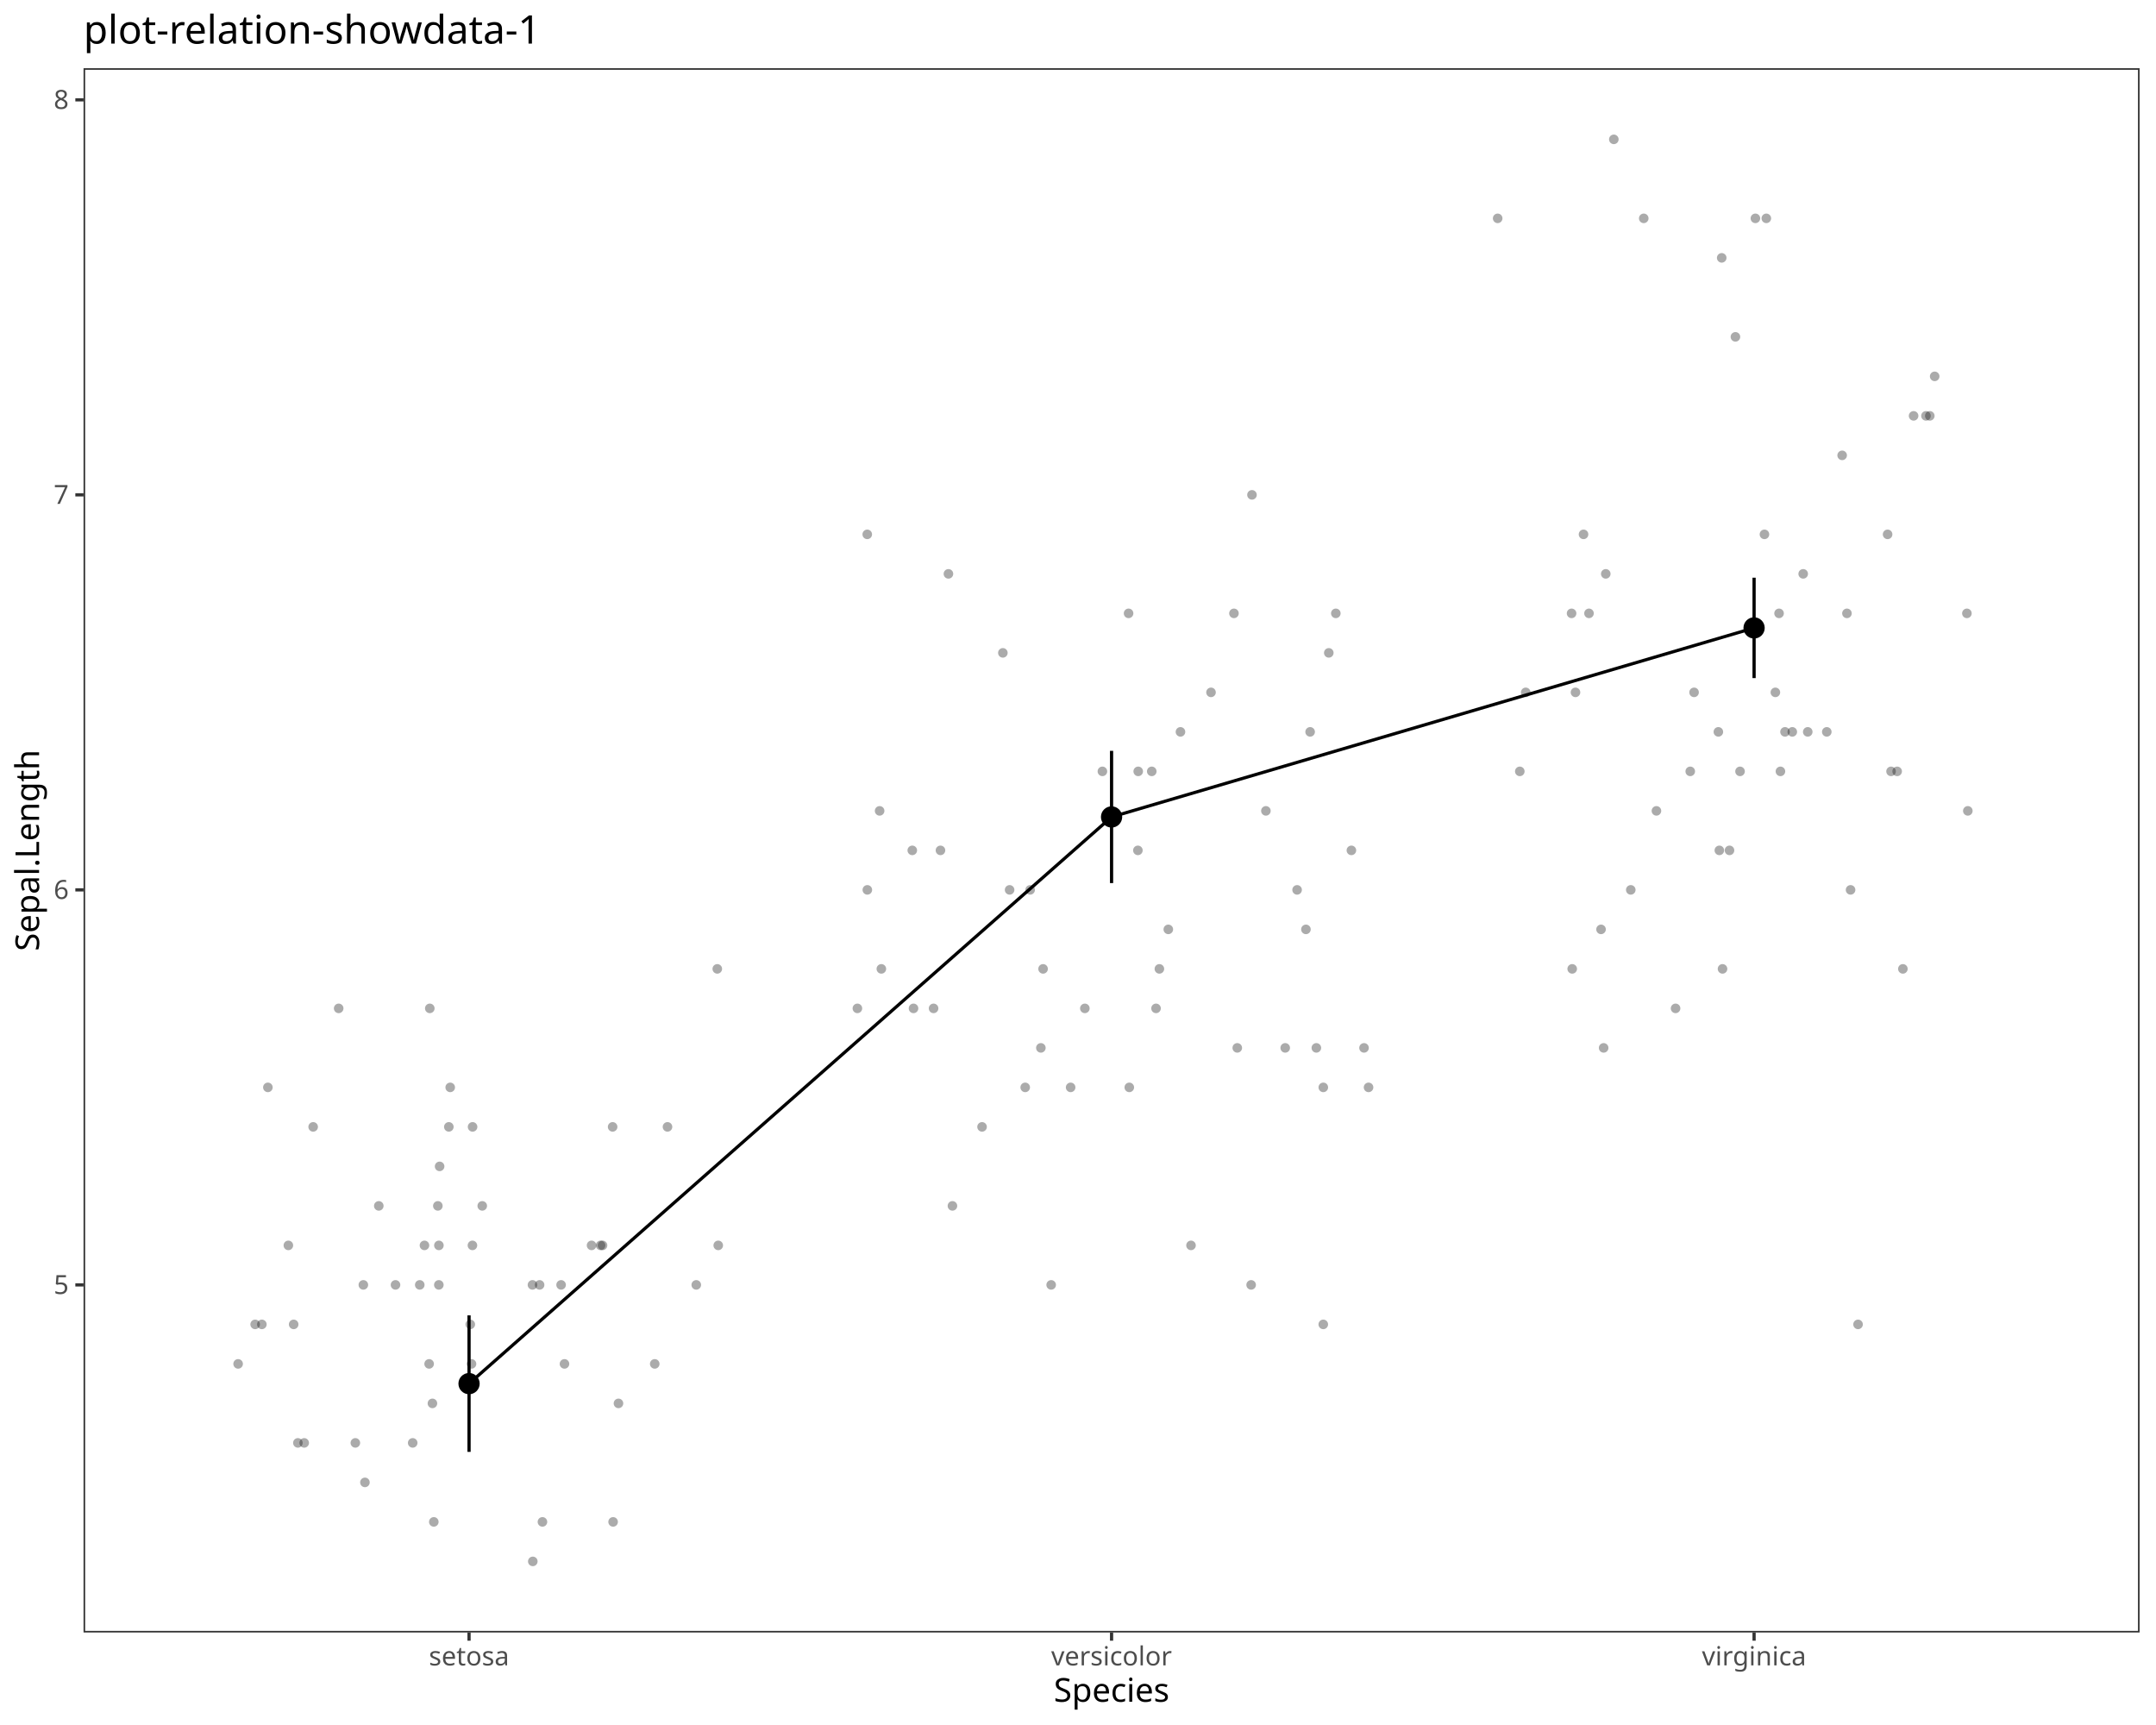
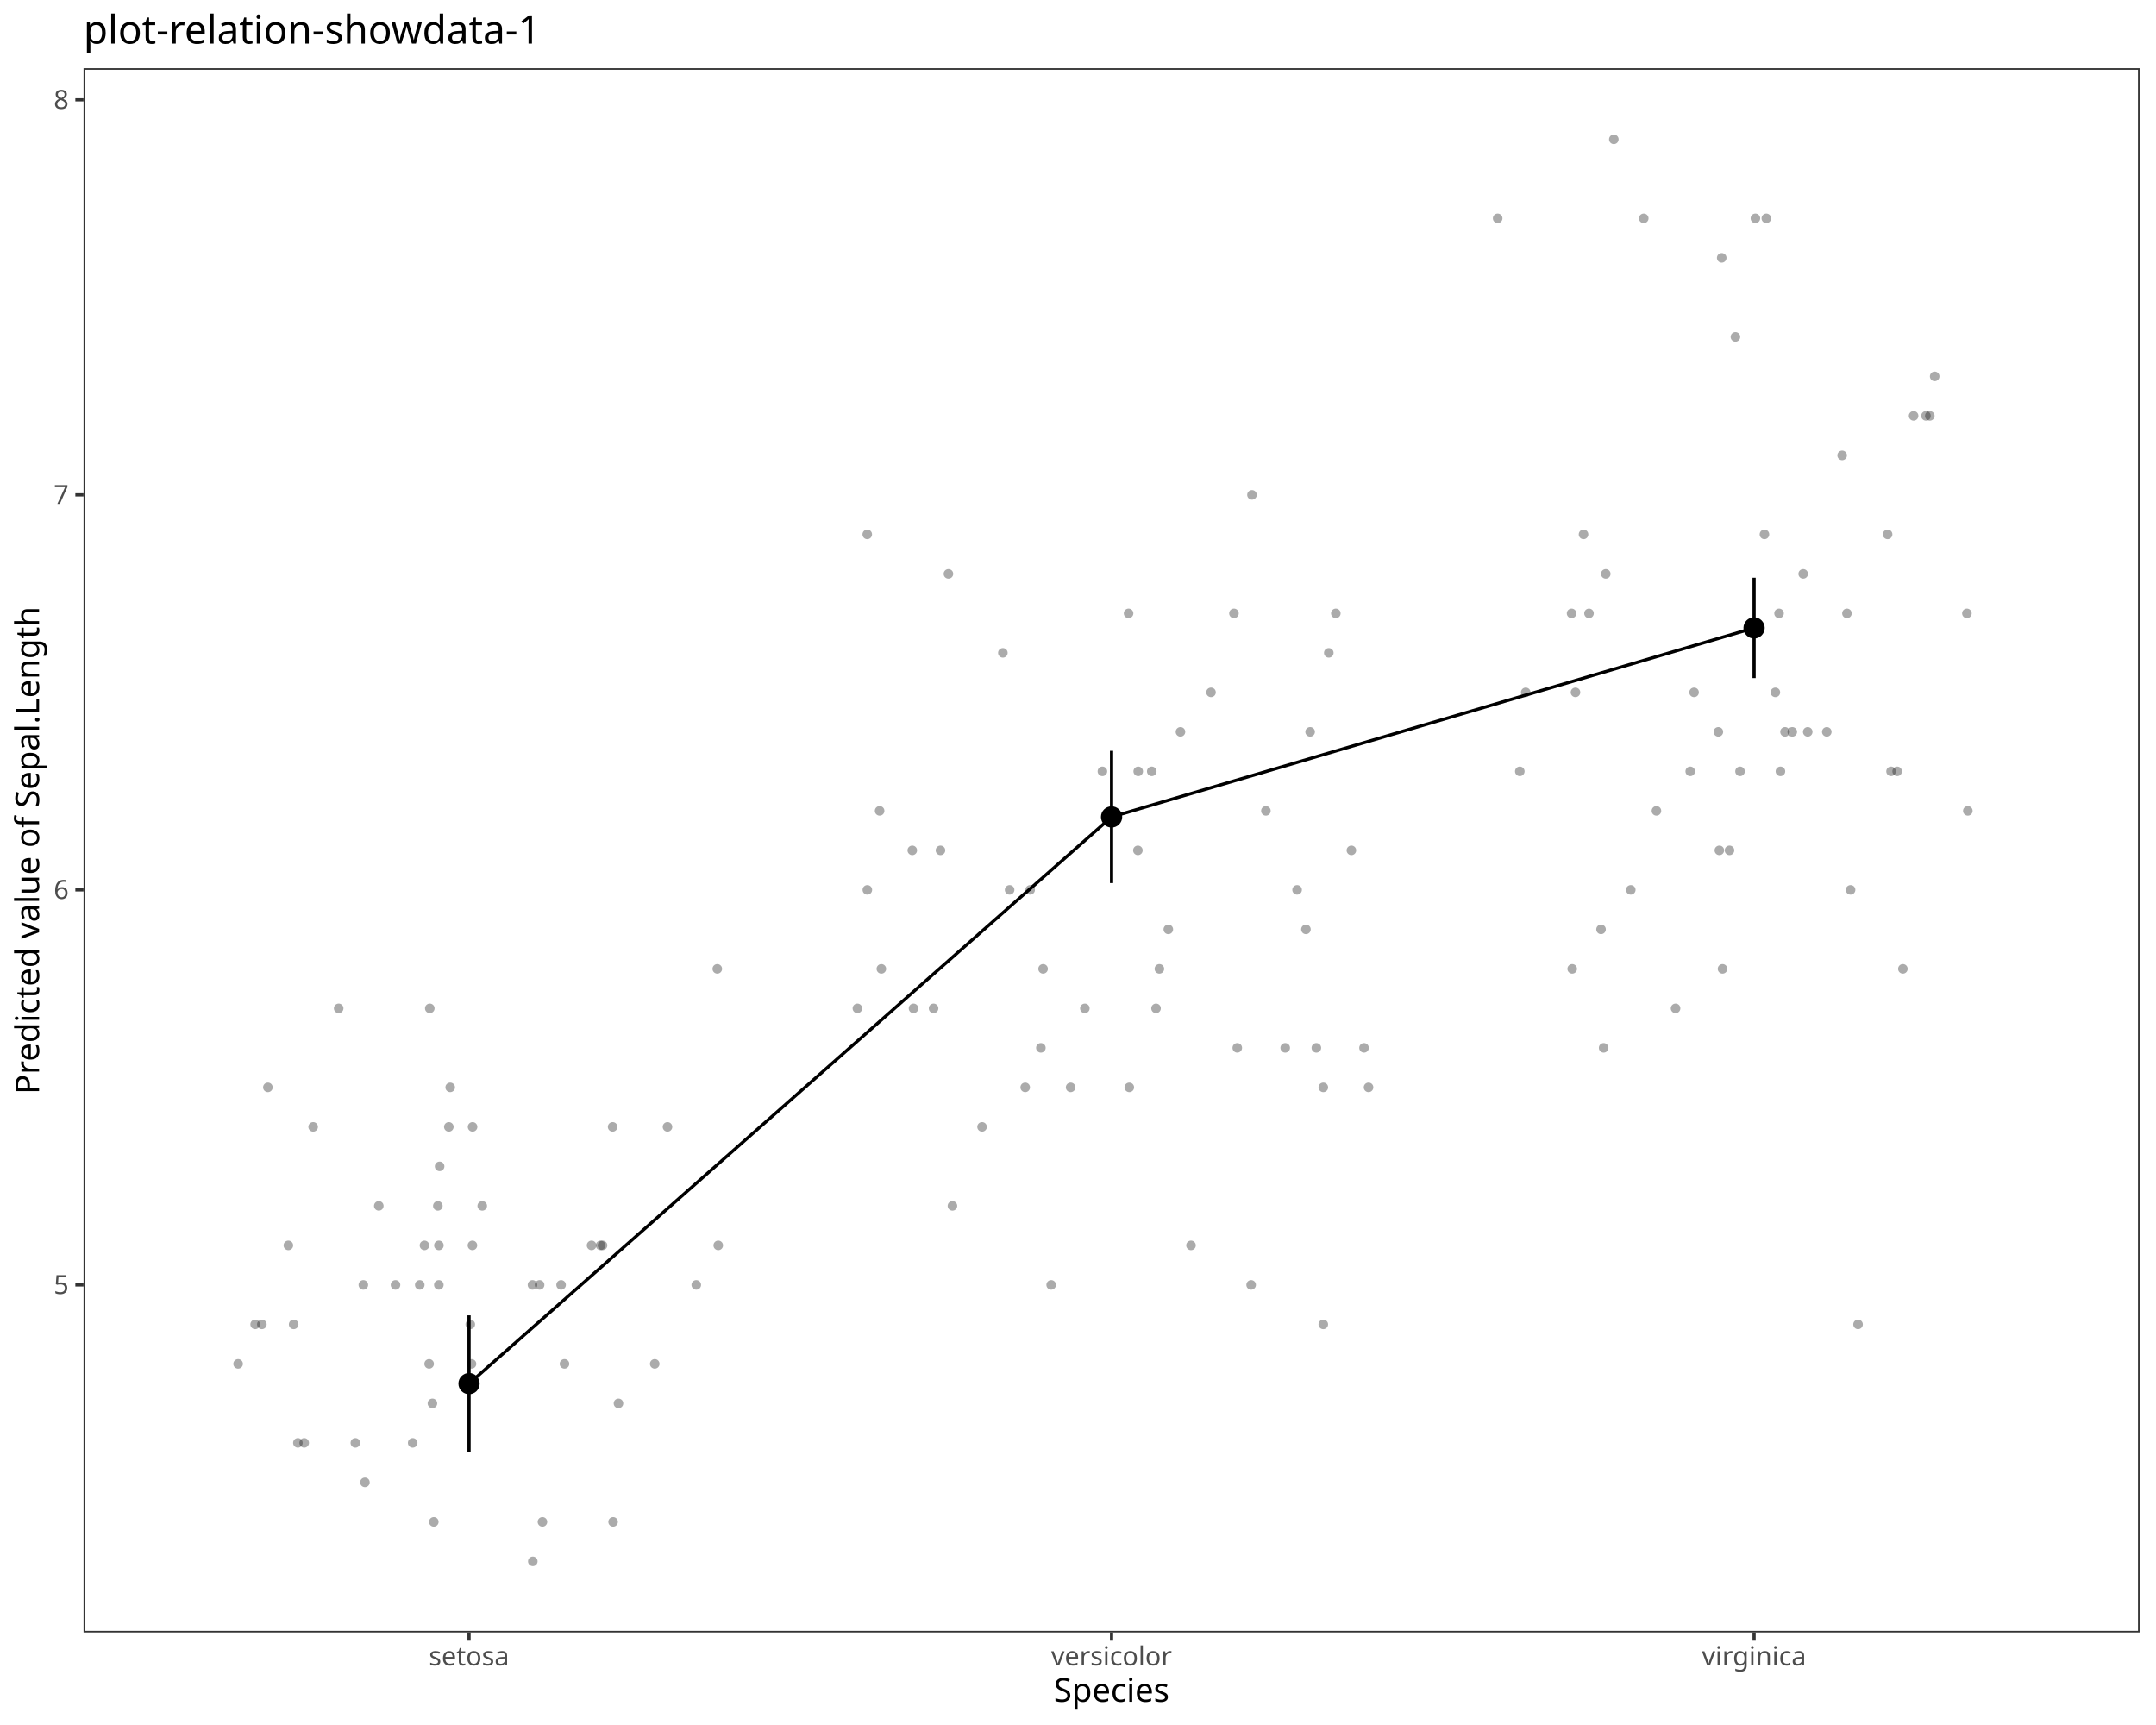
<svg xmlns="http://www.w3.org/2000/svg" class="svglite" data-engine-version="2.0" width="720.00pt" height="576.00pt" viewBox="0 0 720.00 576.00">
  <defs>
    <style type="text/css">
    .svglite line, .svglite polyline, .svglite polygon, .svglite path, .svglite rect, .svglite circle {
      fill: none;
      stroke: #000000;
      stroke-linecap: round;
      stroke-linejoin: round;
      stroke-miterlimit: 10.00;
    }
  </style>
  </defs>
  <rect width="100%" height="100%" style="stroke: none; fill: #FFFFFF;" />
  <defs>
    <clipPath id="cpMC4wMHw3MjAuMDB8MC4wMHw1NzYuMDA=">
      <rect x="0.00" y="0.00" width="720.00" height="576.00" />
    </clipPath>
  </defs>
  <g clip-path="url(#cpMC4wMHw3MjAuMDB8MC4wMHw1NzYuMDA=)">
-     <rect x="0.00" y="0.00" width="720.00" height="576.00" style="stroke-width: 1.07; stroke: #FFFFFF; fill: #FFFFFF;" />
+     <rect x="-0" y="0.00" width="720.00" height="576.00" style="stroke-width: 1.07; stroke: #FFFFFF; fill: #FFFFFF;" />
  </g>
  <defs>
    <clipPath id="cpMjcuOTB8NzE0LjUyfDIyLjc4fDU0NS4xMQ==">
      <rect x="27.90" y="22.78" width="686.62" height="522.33" />
    </clipPath>
  </defs>
  <g clip-path="url(#cpMjcuOTB8NzE0LjUyfDIyLjc4fDU0NS4xMQ==)">
    <rect x="27.90" y="22.78" width="686.62" height="522.33" style="stroke-width: 1.07; stroke: none; fill: #FFFFFF;" />
    <circle cx="146.57" cy="415.85" r="1.60" style="stroke-width: 0.00; stroke: none; fill: #000000; fill-opacity: 0.33;" />
    <circle cx="157.05" cy="442.23" r="1.60" style="stroke-width: 0.00; stroke: none; fill: #000000; fill-opacity: 0.33;" />
    <circle cx="206.54" cy="468.61" r="1.60" style="stroke-width: 0.00; stroke: none; fill: #000000; fill-opacity: 0.33;" />
    <circle cx="99.48" cy="481.80" r="1.60" style="stroke-width: 0.00; stroke: none; fill: #000000; fill-opacity: 0.33;" />
    <circle cx="187.38" cy="429.04" r="1.60" style="stroke-width: 0.00; stroke: none; fill: #000000; fill-opacity: 0.33;" />
    <circle cx="157.82" cy="376.28" r="1.60" style="stroke-width: 0.00; stroke: none; fill: #000000; fill-opacity: 0.33;" />
    <circle cx="137.82" cy="481.80" r="1.60" style="stroke-width: 0.00; stroke: none; fill: #000000; fill-opacity: 0.33;" />
    <circle cx="180.20" cy="429.04" r="1.60" style="stroke-width: 0.00; stroke: none; fill: #000000; fill-opacity: 0.33;" />
    <circle cx="181.15" cy="508.18" r="1.60" style="stroke-width: 0.00; stroke: none; fill: #000000; fill-opacity: 0.33;" />
    <circle cx="85.21" cy="442.23" r="1.60" style="stroke-width: 0.00; stroke: none; fill: #000000; fill-opacity: 0.33;" />
    <circle cx="204.59" cy="376.28" r="1.60" style="stroke-width: 0.00; stroke: none; fill: #000000; fill-opacity: 0.33;" />
    <circle cx="79.52" cy="455.42" r="1.60" style="stroke-width: 0.00; stroke: none; fill: #000000; fill-opacity: 0.33;" />
    <circle cx="218.65" cy="455.42" r="1.60" style="stroke-width: 0.00; stroke: none; fill: #000000; fill-opacity: 0.33;" />
    <circle cx="177.93" cy="521.37" r="1.60" style="stroke-width: 0.00; stroke: none; fill: #000000; fill-opacity: 0.33;" />
    <circle cx="239.54" cy="323.52" r="1.60" style="stroke-width: 0.00; stroke: none; fill: #000000; fill-opacity: 0.33;" />
    <circle cx="113.10" cy="336.71" r="1.60" style="stroke-width: 0.00; stroke: none; fill: #000000; fill-opacity: 0.33;" />
    <circle cx="222.91" cy="376.28" r="1.60" style="stroke-width: 0.00; stroke: none; fill: #000000; fill-opacity: 0.33;" />
    <circle cx="157.77" cy="415.85" r="1.60" style="stroke-width: 0.00; stroke: none; fill: #000000; fill-opacity: 0.33;" />
    <circle cx="143.53" cy="336.71" r="1.60" style="stroke-width: 0.00; stroke: none; fill: #000000; fill-opacity: 0.33;" />
    <circle cx="197.55" cy="415.85" r="1.60" style="stroke-width: 0.00; stroke: none; fill: #000000; fill-opacity: 0.33;" />
    <circle cx="149.89" cy="376.28" r="1.60" style="stroke-width: 0.00; stroke: none; fill: #000000; fill-opacity: 0.33;" />
    <circle cx="201.22" cy="415.85" r="1.60" style="stroke-width: 0.00; stroke: none; fill: #000000; fill-opacity: 0.33;" />
    <circle cx="101.59" cy="481.80" r="1.60" style="stroke-width: 0.00; stroke: none; fill: #000000; fill-opacity: 0.33;" />
    <circle cx="239.86" cy="415.85" r="1.60" style="stroke-width: 0.00; stroke: none; fill: #000000; fill-opacity: 0.33;" />
    <circle cx="143.31" cy="455.42" r="1.60" style="stroke-width: 0.00; stroke: none; fill: #000000; fill-opacity: 0.33;" />
    <circle cx="232.52" cy="429.04" r="1.60" style="stroke-width: 0.00; stroke: none; fill: #000000; fill-opacity: 0.33;" />
    <circle cx="146.55" cy="429.04" r="1.60" style="stroke-width: 0.00; stroke: none; fill: #000000; fill-opacity: 0.33;" />
    <circle cx="146.22" cy="402.66" r="1.60" style="stroke-width: 0.00; stroke: none; fill: #000000; fill-opacity: 0.33;" />
    <circle cx="126.50" cy="402.66" r="1.60" style="stroke-width: 0.00; stroke: none; fill: #000000; fill-opacity: 0.33;" />
    <circle cx="144.41" cy="468.61" r="1.60" style="stroke-width: 0.00; stroke: none; fill: #000000; fill-opacity: 0.33;" />
    <circle cx="157.46" cy="455.42" r="1.60" style="stroke-width: 0.00; stroke: none; fill: #000000; fill-opacity: 0.33;" />
    <circle cx="104.58" cy="376.28" r="1.60" style="stroke-width: 0.00; stroke: none; fill: #000000; fill-opacity: 0.33;" />
    <circle cx="161.05" cy="402.66" r="1.60" style="stroke-width: 0.00; stroke: none; fill: #000000; fill-opacity: 0.33;" />
    <circle cx="89.46" cy="363.09" r="1.60" style="stroke-width: 0.00; stroke: none; fill: #000000; fill-opacity: 0.33;" />
    <circle cx="98.07" cy="442.23" r="1.60" style="stroke-width: 0.00; stroke: none; fill: #000000; fill-opacity: 0.33;" />
    <circle cx="121.34" cy="429.04" r="1.60" style="stroke-width: 0.00; stroke: none; fill: #000000; fill-opacity: 0.33;" />
    <circle cx="150.35" cy="363.09" r="1.60" style="stroke-width: 0.00; stroke: none; fill: #000000; fill-opacity: 0.33;" />
    <circle cx="87.45" cy="442.23" r="1.60" style="stroke-width: 0.00; stroke: none; fill: #000000; fill-opacity: 0.33;" />
    <circle cx="144.87" cy="508.18" r="1.60" style="stroke-width: 0.00; stroke: none; fill: #000000; fill-opacity: 0.33;" />
    <circle cx="141.75" cy="415.85" r="1.60" style="stroke-width: 0.00; stroke: none; fill: #000000; fill-opacity: 0.33;" />
    <circle cx="140.18" cy="429.04" r="1.60" style="stroke-width: 0.00; stroke: none; fill: #000000; fill-opacity: 0.33;" />
    <circle cx="121.87" cy="494.99" r="1.60" style="stroke-width: 0.00; stroke: none; fill: #000000; fill-opacity: 0.33;" />
    <circle cx="204.75" cy="508.18" r="1.60" style="stroke-width: 0.00; stroke: none; fill: #000000; fill-opacity: 0.33;" />
    <circle cx="132.08" cy="429.04" r="1.60" style="stroke-width: 0.00; stroke: none; fill: #000000; fill-opacity: 0.33;" />
    <circle cx="200.57" cy="415.85" r="1.60" style="stroke-width: 0.00; stroke: none; fill: #000000; fill-opacity: 0.33;" />
    <circle cx="188.51" cy="455.42" r="1.60" style="stroke-width: 0.00; stroke: none; fill: #000000; fill-opacity: 0.33;" />
    <circle cx="96.30" cy="415.85" r="1.60" style="stroke-width: 0.00; stroke: none; fill: #000000; fill-opacity: 0.33;" />
    <circle cx="118.67" cy="481.80" r="1.60" style="stroke-width: 0.00; stroke: none; fill: #000000; fill-opacity: 0.33;" />
    <circle cx="146.81" cy="389.47" r="1.60" style="stroke-width: 0.00; stroke: none; fill: #000000; fill-opacity: 0.33;" />
    <circle cx="177.82" cy="429.04" r="1.60" style="stroke-width: 0.00; stroke: none; fill: #000000; fill-opacity: 0.33;" />
    <circle cx="418.10" cy="165.24" r="1.60" style="stroke-width: 0.00; stroke: none; fill: #000000; fill-opacity: 0.33;" />
    <circle cx="437.52" cy="244.38" r="1.60" style="stroke-width: 0.00; stroke: none; fill: #000000; fill-opacity: 0.33;" />
    <circle cx="289.62" cy="178.43" r="1.60" style="stroke-width: 0.00; stroke: none; fill: #000000; fill-opacity: 0.33;" />
    <circle cx="441.92" cy="363.09" r="1.60" style="stroke-width: 0.00; stroke: none; fill: #000000; fill-opacity: 0.33;" />
    <circle cx="404.42" cy="231.19" r="1.60" style="stroke-width: 0.00; stroke: none; fill: #000000; fill-opacity: 0.33;" />
    <circle cx="362.29" cy="336.71" r="1.60" style="stroke-width: 0.00; stroke: none; fill: #000000; fill-opacity: 0.33;" />
    <circle cx="368.15" cy="257.57" r="1.60" style="stroke-width: 0.00; stroke: none; fill: #000000; fill-opacity: 0.33;" />
    <circle cx="441.91" cy="442.23" r="1.60" style="stroke-width: 0.00; stroke: none; fill: #000000; fill-opacity: 0.33;" />
    <circle cx="443.75" cy="218.00" r="1.60" style="stroke-width: 0.00; stroke: none; fill: #000000; fill-opacity: 0.33;" />
    <circle cx="318.07" cy="402.66" r="1.60" style="stroke-width: 0.00; stroke: none; fill: #000000; fill-opacity: 0.33;" />
    <circle cx="351.04" cy="429.04" r="1.60" style="stroke-width: 0.00; stroke: none; fill: #000000; fill-opacity: 0.33;" />
    <circle cx="390.16" cy="310.33" r="1.60" style="stroke-width: 0.00; stroke: none; fill: #000000; fill-opacity: 0.33;" />
    <circle cx="289.65" cy="297.14" r="1.60" style="stroke-width: 0.00; stroke: none; fill: #000000; fill-opacity: 0.33;" />
    <circle cx="380.00" cy="283.95" r="1.60" style="stroke-width: 0.00; stroke: none; fill: #000000; fill-opacity: 0.33;" />
    <circle cx="347.60" cy="349.90" r="1.60" style="stroke-width: 0.00; stroke: none; fill: #000000; fill-opacity: 0.33;" />
    <circle cx="412.08" cy="204.81" r="1.60" style="stroke-width: 0.00; stroke: none; fill: #000000; fill-opacity: 0.33;" />
    <circle cx="429.20" cy="349.90" r="1.60" style="stroke-width: 0.00; stroke: none; fill: #000000; fill-opacity: 0.33;" />
    <circle cx="294.33" cy="323.52" r="1.60" style="stroke-width: 0.00; stroke: none; fill: #000000; fill-opacity: 0.33;" />
    <circle cx="422.75" cy="270.76" r="1.60" style="stroke-width: 0.00; stroke: none; fill: #000000; fill-opacity: 0.33;" />
    <circle cx="439.60" cy="349.90" r="1.60" style="stroke-width: 0.00; stroke: none; fill: #000000; fill-opacity: 0.33;" />
    <circle cx="436.12" cy="310.33" r="1.60" style="stroke-width: 0.00; stroke: none; fill: #000000; fill-opacity: 0.33;" />
    <circle cx="314.07" cy="283.95" r="1.60" style="stroke-width: 0.00; stroke: none; fill: #000000; fill-opacity: 0.33;" />
    <circle cx="384.63" cy="257.57" r="1.60" style="stroke-width: 0.00; stroke: none; fill: #000000; fill-opacity: 0.33;" />
    <circle cx="451.30" cy="283.95" r="1.60" style="stroke-width: 0.00; stroke: none; fill: #000000; fill-opacity: 0.33;" />
    <circle cx="394.22" cy="244.38" r="1.60" style="stroke-width: 0.00; stroke: none; fill: #000000; fill-opacity: 0.33;" />
    <circle cx="334.91" cy="218.00" r="1.60" style="stroke-width: 0.00; stroke: none; fill: #000000; fill-opacity: 0.33;" />
    <circle cx="316.73" cy="191.62" r="1.60" style="stroke-width: 0.00; stroke: none; fill: #000000; fill-opacity: 0.33;" />
    <circle cx="446.10" cy="204.81" r="1.60" style="stroke-width: 0.00; stroke: none; fill: #000000; fill-opacity: 0.33;" />
    <circle cx="344.02" cy="297.14" r="1.60" style="stroke-width: 0.00; stroke: none; fill: #000000; fill-opacity: 0.33;" />
    <circle cx="386.06" cy="336.71" r="1.60" style="stroke-width: 0.00; stroke: none; fill: #000000; fill-opacity: 0.33;" />
    <circle cx="342.37" cy="363.09" r="1.60" style="stroke-width: 0.00; stroke: none; fill: #000000; fill-opacity: 0.33;" />
    <circle cx="357.54" cy="363.09" r="1.60" style="stroke-width: 0.00; stroke: none; fill: #000000; fill-opacity: 0.33;" />
    <circle cx="348.34" cy="323.52" r="1.60" style="stroke-width: 0.00; stroke: none; fill: #000000; fill-opacity: 0.33;" />
    <circle cx="337.16" cy="297.14" r="1.60" style="stroke-width: 0.00; stroke: none; fill: #000000; fill-opacity: 0.33;" />
    <circle cx="327.96" cy="376.28" r="1.60" style="stroke-width: 0.00; stroke: none; fill: #000000; fill-opacity: 0.33;" />
    <circle cx="433.17" cy="297.14" r="1.60" style="stroke-width: 0.00; stroke: none; fill: #000000; fill-opacity: 0.33;" />
    <circle cx="376.89" cy="204.81" r="1.60" style="stroke-width: 0.00; stroke: none; fill: #000000; fill-opacity: 0.33;" />
    <circle cx="380.11" cy="257.57" r="1.60" style="stroke-width: 0.00; stroke: none; fill: #000000; fill-opacity: 0.33;" />
    <circle cx="413.19" cy="349.90" r="1.60" style="stroke-width: 0.00; stroke: none; fill: #000000; fill-opacity: 0.33;" />
    <circle cx="457.03" cy="363.09" r="1.60" style="stroke-width: 0.00; stroke: none; fill: #000000; fill-opacity: 0.33;" />
    <circle cx="377.13" cy="363.09" r="1.60" style="stroke-width: 0.00; stroke: none; fill: #000000; fill-opacity: 0.33;" />
    <circle cx="304.66" cy="283.95" r="1.60" style="stroke-width: 0.00; stroke: none; fill: #000000; fill-opacity: 0.33;" />
    <circle cx="387.18" cy="323.52" r="1.60" style="stroke-width: 0.00; stroke: none; fill: #000000; fill-opacity: 0.33;" />
    <circle cx="417.82" cy="429.04" r="1.60" style="stroke-width: 0.00; stroke: none; fill: #000000; fill-opacity: 0.33;" />
    <circle cx="455.52" cy="349.90" r="1.60" style="stroke-width: 0.00; stroke: none; fill: #000000; fill-opacity: 0.33;" />
    <circle cx="305.07" cy="336.71" r="1.60" style="stroke-width: 0.00; stroke: none; fill: #000000; fill-opacity: 0.33;" />
    <circle cx="311.77" cy="336.71" r="1.60" style="stroke-width: 0.00; stroke: none; fill: #000000; fill-opacity: 0.33;" />
    <circle cx="293.75" cy="270.76" r="1.60" style="stroke-width: 0.00; stroke: none; fill: #000000; fill-opacity: 0.33;" />
    <circle cx="397.74" cy="415.85" r="1.60" style="stroke-width: 0.00; stroke: none; fill: #000000; fill-opacity: 0.33;" />
    <circle cx="286.33" cy="336.71" r="1.60" style="stroke-width: 0.00; stroke: none; fill: #000000; fill-opacity: 0.33;" />
    <circle cx="564.46" cy="257.57" r="1.60" style="stroke-width: 0.00; stroke: none; fill: #000000; fill-opacity: 0.33;" />
    <circle cx="525.04" cy="323.52" r="1.60" style="stroke-width: 0.00; stroke: none; fill: #000000; fill-opacity: 0.33;" />
    <circle cx="615.19" cy="152.05" r="1.60" style="stroke-width: 0.00; stroke: none; fill: #000000; fill-opacity: 0.33;" />
    <circle cx="581.09" cy="257.57" r="1.60" style="stroke-width: 0.00; stroke: none; fill: #000000; fill-opacity: 0.33;" />
    <circle cx="592.89" cy="231.19" r="1.60" style="stroke-width: 0.00; stroke: none; fill: #000000; fill-opacity: 0.33;" />
    <circle cx="574.97" cy="86.10" r="1.60" style="stroke-width: 0.00; stroke: none; fill: #000000; fill-opacity: 0.33;" />
    <circle cx="620.50" cy="442.23" r="1.60" style="stroke-width: 0.00; stroke: none; fill: #000000; fill-opacity: 0.33;" />
    <circle cx="646.09" cy="125.67" r="1.60" style="stroke-width: 0.00; stroke: none; fill: #000000; fill-opacity: 0.33;" />
    <circle cx="524.83" cy="204.81" r="1.60" style="stroke-width: 0.00; stroke: none; fill: #000000; fill-opacity: 0.33;" />
    <circle cx="643.18" cy="138.86" r="1.60" style="stroke-width: 0.00; stroke: none; fill: #000000; fill-opacity: 0.33;" />
    <circle cx="565.74" cy="231.19" r="1.60" style="stroke-width: 0.00; stroke: none; fill: #000000; fill-opacity: 0.33;" />
    <circle cx="596.11" cy="244.38" r="1.60" style="stroke-width: 0.00; stroke: none; fill: #000000; fill-opacity: 0.33;" />
    <circle cx="536.25" cy="191.62" r="1.60" style="stroke-width: 0.00; stroke: none; fill: #000000; fill-opacity: 0.33;" />
    <circle cx="559.56" cy="336.71" r="1.60" style="stroke-width: 0.00; stroke: none; fill: #000000; fill-opacity: 0.33;" />
    <circle cx="635.47" cy="323.52" r="1.60" style="stroke-width: 0.00; stroke: none; fill: #000000; fill-opacity: 0.33;" />
    <circle cx="610.06" cy="244.38" r="1.60" style="stroke-width: 0.00; stroke: none; fill: #000000; fill-opacity: 0.33;" />
    <circle cx="509.52" cy="231.19" r="1.60" style="stroke-width: 0.00; stroke: none; fill: #000000; fill-opacity: 0.33;" />
    <circle cx="500.15" cy="72.91" r="1.60" style="stroke-width: 0.00; stroke: none; fill: #000000; fill-opacity: 0.33;" />
    <circle cx="548.93" cy="72.91" r="1.60" style="stroke-width: 0.00; stroke: none; fill: #000000; fill-opacity: 0.33;" />
    <circle cx="618.00" cy="297.14" r="1.60" style="stroke-width: 0.00; stroke: none; fill: #000000; fill-opacity: 0.33;" />
    <circle cx="589.24" cy="178.43" r="1.60" style="stroke-width: 0.00; stroke: none; fill: #000000; fill-opacity: 0.33;" />
    <circle cx="535.54" cy="349.90" r="1.60" style="stroke-width: 0.00; stroke: none; fill: #000000; fill-opacity: 0.33;" />
    <circle cx="589.87" cy="72.91" r="1.60" style="stroke-width: 0.00; stroke: none; fill: #000000; fill-opacity: 0.33;" />
    <circle cx="631.52" cy="257.57" r="1.60" style="stroke-width: 0.00; stroke: none; fill: #000000; fill-opacity: 0.33;" />
    <circle cx="616.79" cy="204.81" r="1.60" style="stroke-width: 0.00; stroke: none; fill: #000000; fill-opacity: 0.33;" />
    <circle cx="639.05" cy="138.86" r="1.60" style="stroke-width: 0.00; stroke: none; fill: #000000; fill-opacity: 0.33;" />
    <circle cx="553.17" cy="270.76" r="1.60" style="stroke-width: 0.00; stroke: none; fill: #000000; fill-opacity: 0.33;" />
    <circle cx="574.18" cy="283.95" r="1.60" style="stroke-width: 0.00; stroke: none; fill: #000000; fill-opacity: 0.33;" />
    <circle cx="603.70" cy="244.38" r="1.60" style="stroke-width: 0.00; stroke: none; fill: #000000; fill-opacity: 0.33;" />
    <circle cx="644.46" cy="138.86" r="1.60" style="stroke-width: 0.00; stroke: none; fill: #000000; fill-opacity: 0.33;" />
    <circle cx="579.55" cy="112.48" r="1.60" style="stroke-width: 0.00; stroke: none; fill: #000000; fill-opacity: 0.33;" />
    <circle cx="538.94" cy="46.53" r="1.60" style="stroke-width: 0.00; stroke: none; fill: #000000; fill-opacity: 0.33;" />
    <circle cx="573.85" cy="244.38" r="1.60" style="stroke-width: 0.00; stroke: none; fill: #000000; fill-opacity: 0.33;" />
    <circle cx="507.54" cy="257.57" r="1.60" style="stroke-width: 0.00; stroke: none; fill: #000000; fill-opacity: 0.33;" />
    <circle cx="577.57" cy="283.95" r="1.60" style="stroke-width: 0.00; stroke: none; fill: #000000; fill-opacity: 0.33;" />
    <circle cx="586.22" cy="72.91" r="1.60" style="stroke-width: 0.00; stroke: none; fill: #000000; fill-opacity: 0.33;" />
    <circle cx="633.56" cy="257.57" r="1.60" style="stroke-width: 0.00; stroke: none; fill: #000000; fill-opacity: 0.33;" />
    <circle cx="598.54" cy="244.38" r="1.60" style="stroke-width: 0.00; stroke: none; fill: #000000; fill-opacity: 0.33;" />
    <circle cx="544.60" cy="297.14" r="1.60" style="stroke-width: 0.00; stroke: none; fill: #000000; fill-opacity: 0.33;" />
    <circle cx="630.37" cy="178.43" r="1.60" style="stroke-width: 0.00; stroke: none; fill: #000000; fill-opacity: 0.33;" />
    <circle cx="594.12" cy="204.81" r="1.60" style="stroke-width: 0.00; stroke: none; fill: #000000; fill-opacity: 0.33;" />
    <circle cx="528.82" cy="178.43" r="1.60" style="stroke-width: 0.00; stroke: none; fill: #000000; fill-opacity: 0.33;" />
    <circle cx="575.24" cy="323.52" r="1.60" style="stroke-width: 0.00; stroke: none; fill: #000000; fill-opacity: 0.33;" />
    <circle cx="602.18" cy="191.62" r="1.60" style="stroke-width: 0.00; stroke: none; fill: #000000; fill-opacity: 0.33;" />
    <circle cx="530.65" cy="204.81" r="1.60" style="stroke-width: 0.00; stroke: none; fill: #000000; fill-opacity: 0.33;" />
    <circle cx="656.85" cy="204.81" r="1.60" style="stroke-width: 0.00; stroke: none; fill: #000000; fill-opacity: 0.33;" />
    <circle cx="594.58" cy="257.57" r="1.60" style="stroke-width: 0.00; stroke: none; fill: #000000; fill-opacity: 0.33;" />
    <circle cx="526.14" cy="231.19" r="1.60" style="stroke-width: 0.00; stroke: none; fill: #000000; fill-opacity: 0.33;" />
    <circle cx="657.16" cy="270.76" r="1.60" style="stroke-width: 0.00; stroke: none; fill: #000000; fill-opacity: 0.33;" />
    <circle cx="534.67" cy="310.33" r="1.60" style="stroke-width: 0.00; stroke: none; fill: #000000; fill-opacity: 0.33;" />
    <polyline points="156.64,462.01 371.21,272.79 585.78,209.67 " style="stroke-width: 1.07; stroke-linecap: butt;" />
    <line x1="156.64" y1="484.80" x2="156.64" y2="439.22" style="stroke-width: 1.07; stroke-linecap: butt;" />
    <line x1="371.21" y1="294.88" x2="371.21" y2="250.71" style="stroke-width: 1.07; stroke-linecap: butt;" />
    <line x1="585.78" y1="226.43" x2="585.78" y2="192.91" style="stroke-width: 1.07; stroke-linecap: butt;" />
    <circle cx="156.64" cy="462.01" r="2.84" style="stroke-width: 1.42; fill: #000000;" />
    <circle cx="371.21" cy="272.79" r="2.84" style="stroke-width: 1.42; fill: #000000;" />
    <circle cx="585.78" cy="209.67" r="2.84" style="stroke-width: 1.42; fill: #000000;" />
    <rect x="27.90" y="22.78" width="686.62" height="522.33" style="stroke-width: 1.07; stroke: #333333;" />
  </g>
  <g clip-path="url(#cpMC4wMHw3MjAuMDB8MC4wMHw1NzYuMDA=)">
    <text x="22.97" y="432.07" text-anchor="end" style="font-size: 8.80px; fill: #4D4D4D; font-family: sans;" textLength="4.89px" lengthAdjust="spacingAndGlyphs">5</text>
    <text x="22.97" y="300.17" text-anchor="end" style="font-size: 8.80px; fill: #4D4D4D; font-family: sans;" textLength="4.89px" lengthAdjust="spacingAndGlyphs">6</text>
    <text x="22.97" y="168.26" text-anchor="end" style="font-size: 8.80px; fill: #4D4D4D; font-family: sans;" textLength="4.89px" lengthAdjust="spacingAndGlyphs">7</text>
    <text x="22.97" y="36.36" text-anchor="end" style="font-size: 8.80px; fill: #4D4D4D; font-family: sans;" textLength="4.89px" lengthAdjust="spacingAndGlyphs">8</text>
    <polyline points="25.16,429.04 27.90,429.04 " style="stroke-width: 1.07; stroke: #333333; stroke-linecap: butt;" />
    <polyline points="25.16,297.14 27.90,297.14 " style="stroke-width: 1.07; stroke: #333333; stroke-linecap: butt;" />
    <polyline points="25.16,165.24 27.90,165.24 " style="stroke-width: 1.07; stroke: #333333; stroke-linecap: butt;" />
    <polyline points="25.16,33.34 27.90,33.34 " style="stroke-width: 1.07; stroke: #333333; stroke-linecap: butt;" />
    <polyline points="156.64,547.85 156.64,545.11 " style="stroke-width: 1.07; stroke: #333333; stroke-linecap: butt;" />
    <polyline points="371.21,547.85 371.21,545.11 " style="stroke-width: 1.07; stroke: #333333; stroke-linecap: butt;" />
    <polyline points="585.78,547.85 585.78,545.11 " style="stroke-width: 1.07; stroke: #333333; stroke-linecap: butt;" />
    <text x="156.64" y="556.10" text-anchor="middle" style="font-size: 8.80px; fill: #4D4D4D; font-family: sans;" textLength="25.94px" lengthAdjust="spacingAndGlyphs">setosa</text>
    <text x="371.21" y="556.10" text-anchor="middle" style="font-size: 8.80px; fill: #4D4D4D; font-family: sans;" textLength="37.66px" lengthAdjust="spacingAndGlyphs">versicolor</text>
    <text x="585.78" y="556.10" text-anchor="middle" style="font-size: 8.80px; fill: #4D4D4D; font-family: sans;" textLength="32.28px" lengthAdjust="spacingAndGlyphs">virginica</text>
    <text x="371.21" y="568.24" text-anchor="middle" style="font-size: 11.00px; font-family: sans;" textLength="39.14px" lengthAdjust="spacingAndGlyphs">Species</text>
-     <text transform="translate(13.05,283.95) rotate(-90)" text-anchor="middle" style="font-size: 11.00px; font-family: sans;" textLength="64.84px" lengthAdjust="spacingAndGlyphs">Sepal.Length</text>
+     <text transform="translate(13.05,283.95) rotate(-90)" text-anchor="middle" style="font-size: 11.00px; font-family: sans;" textLength="155.96px" lengthAdjust="spacingAndGlyphs">Predicted value of Sepal.Length</text>
    <text x="27.90" y="14.56" style="font-size: 13.20px; font-family: sans;" textLength="141.62px" lengthAdjust="spacingAndGlyphs">plot-relation-showdata-1</text>
  </g>
</svg>
